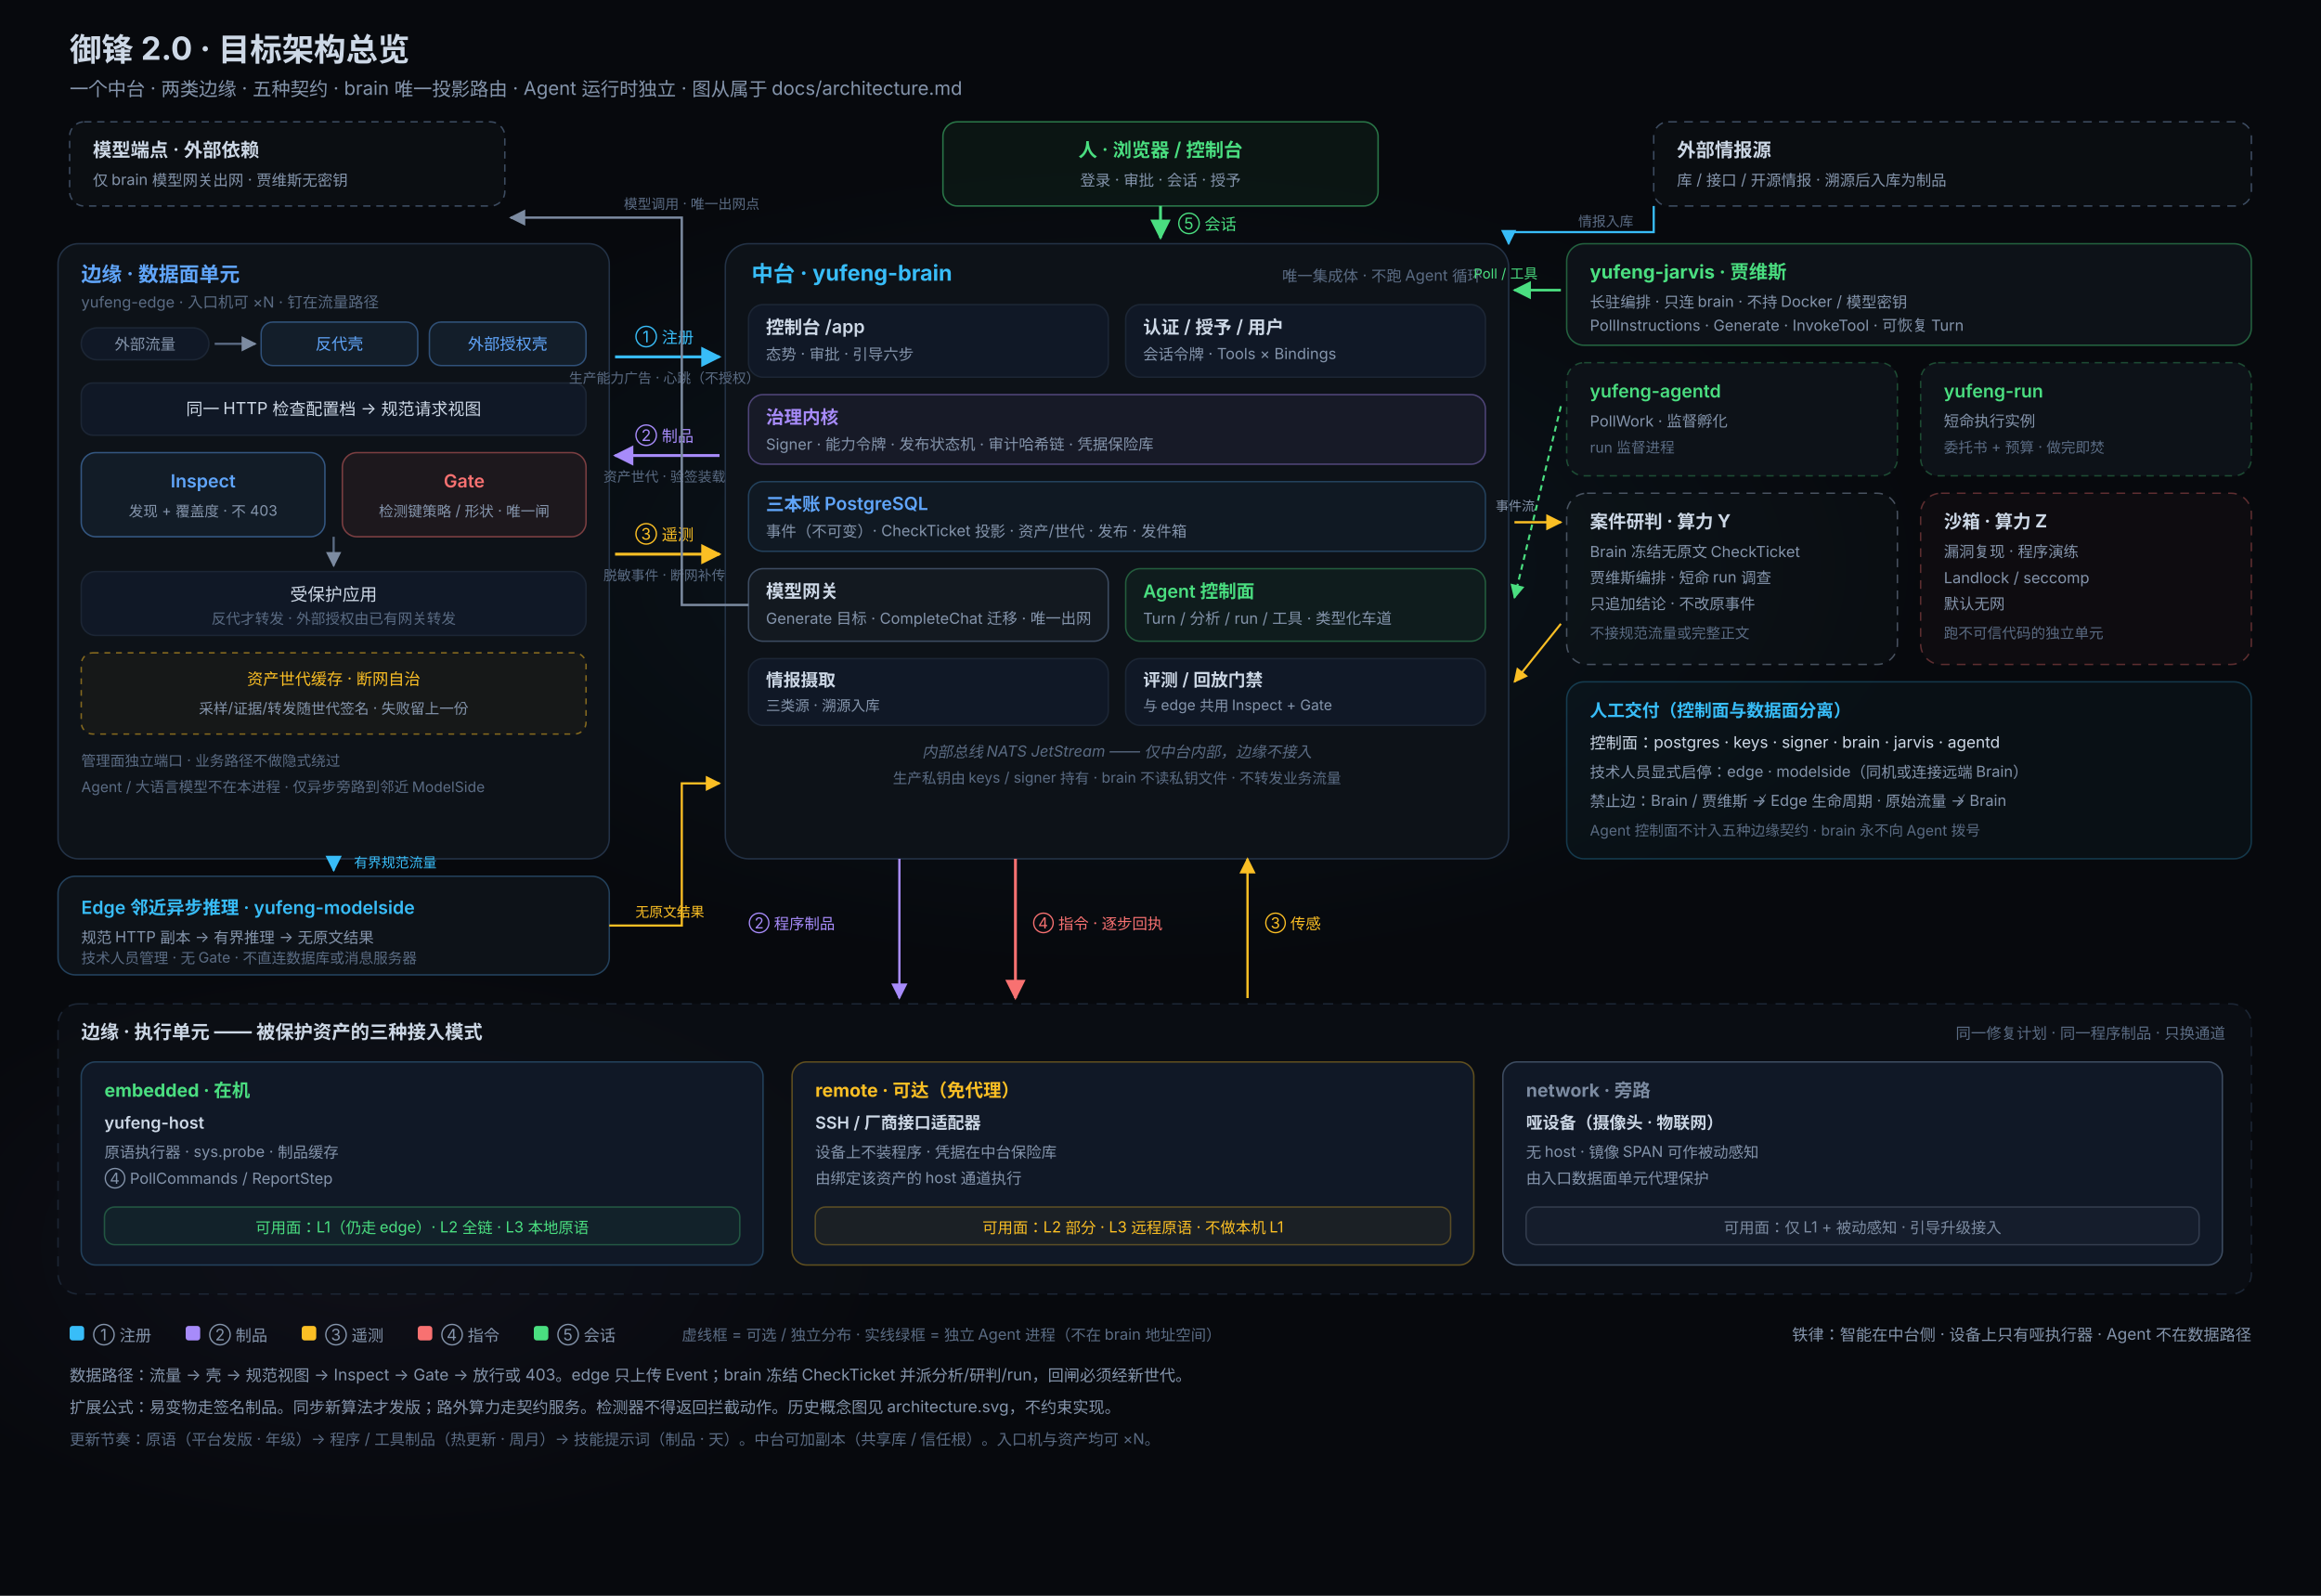
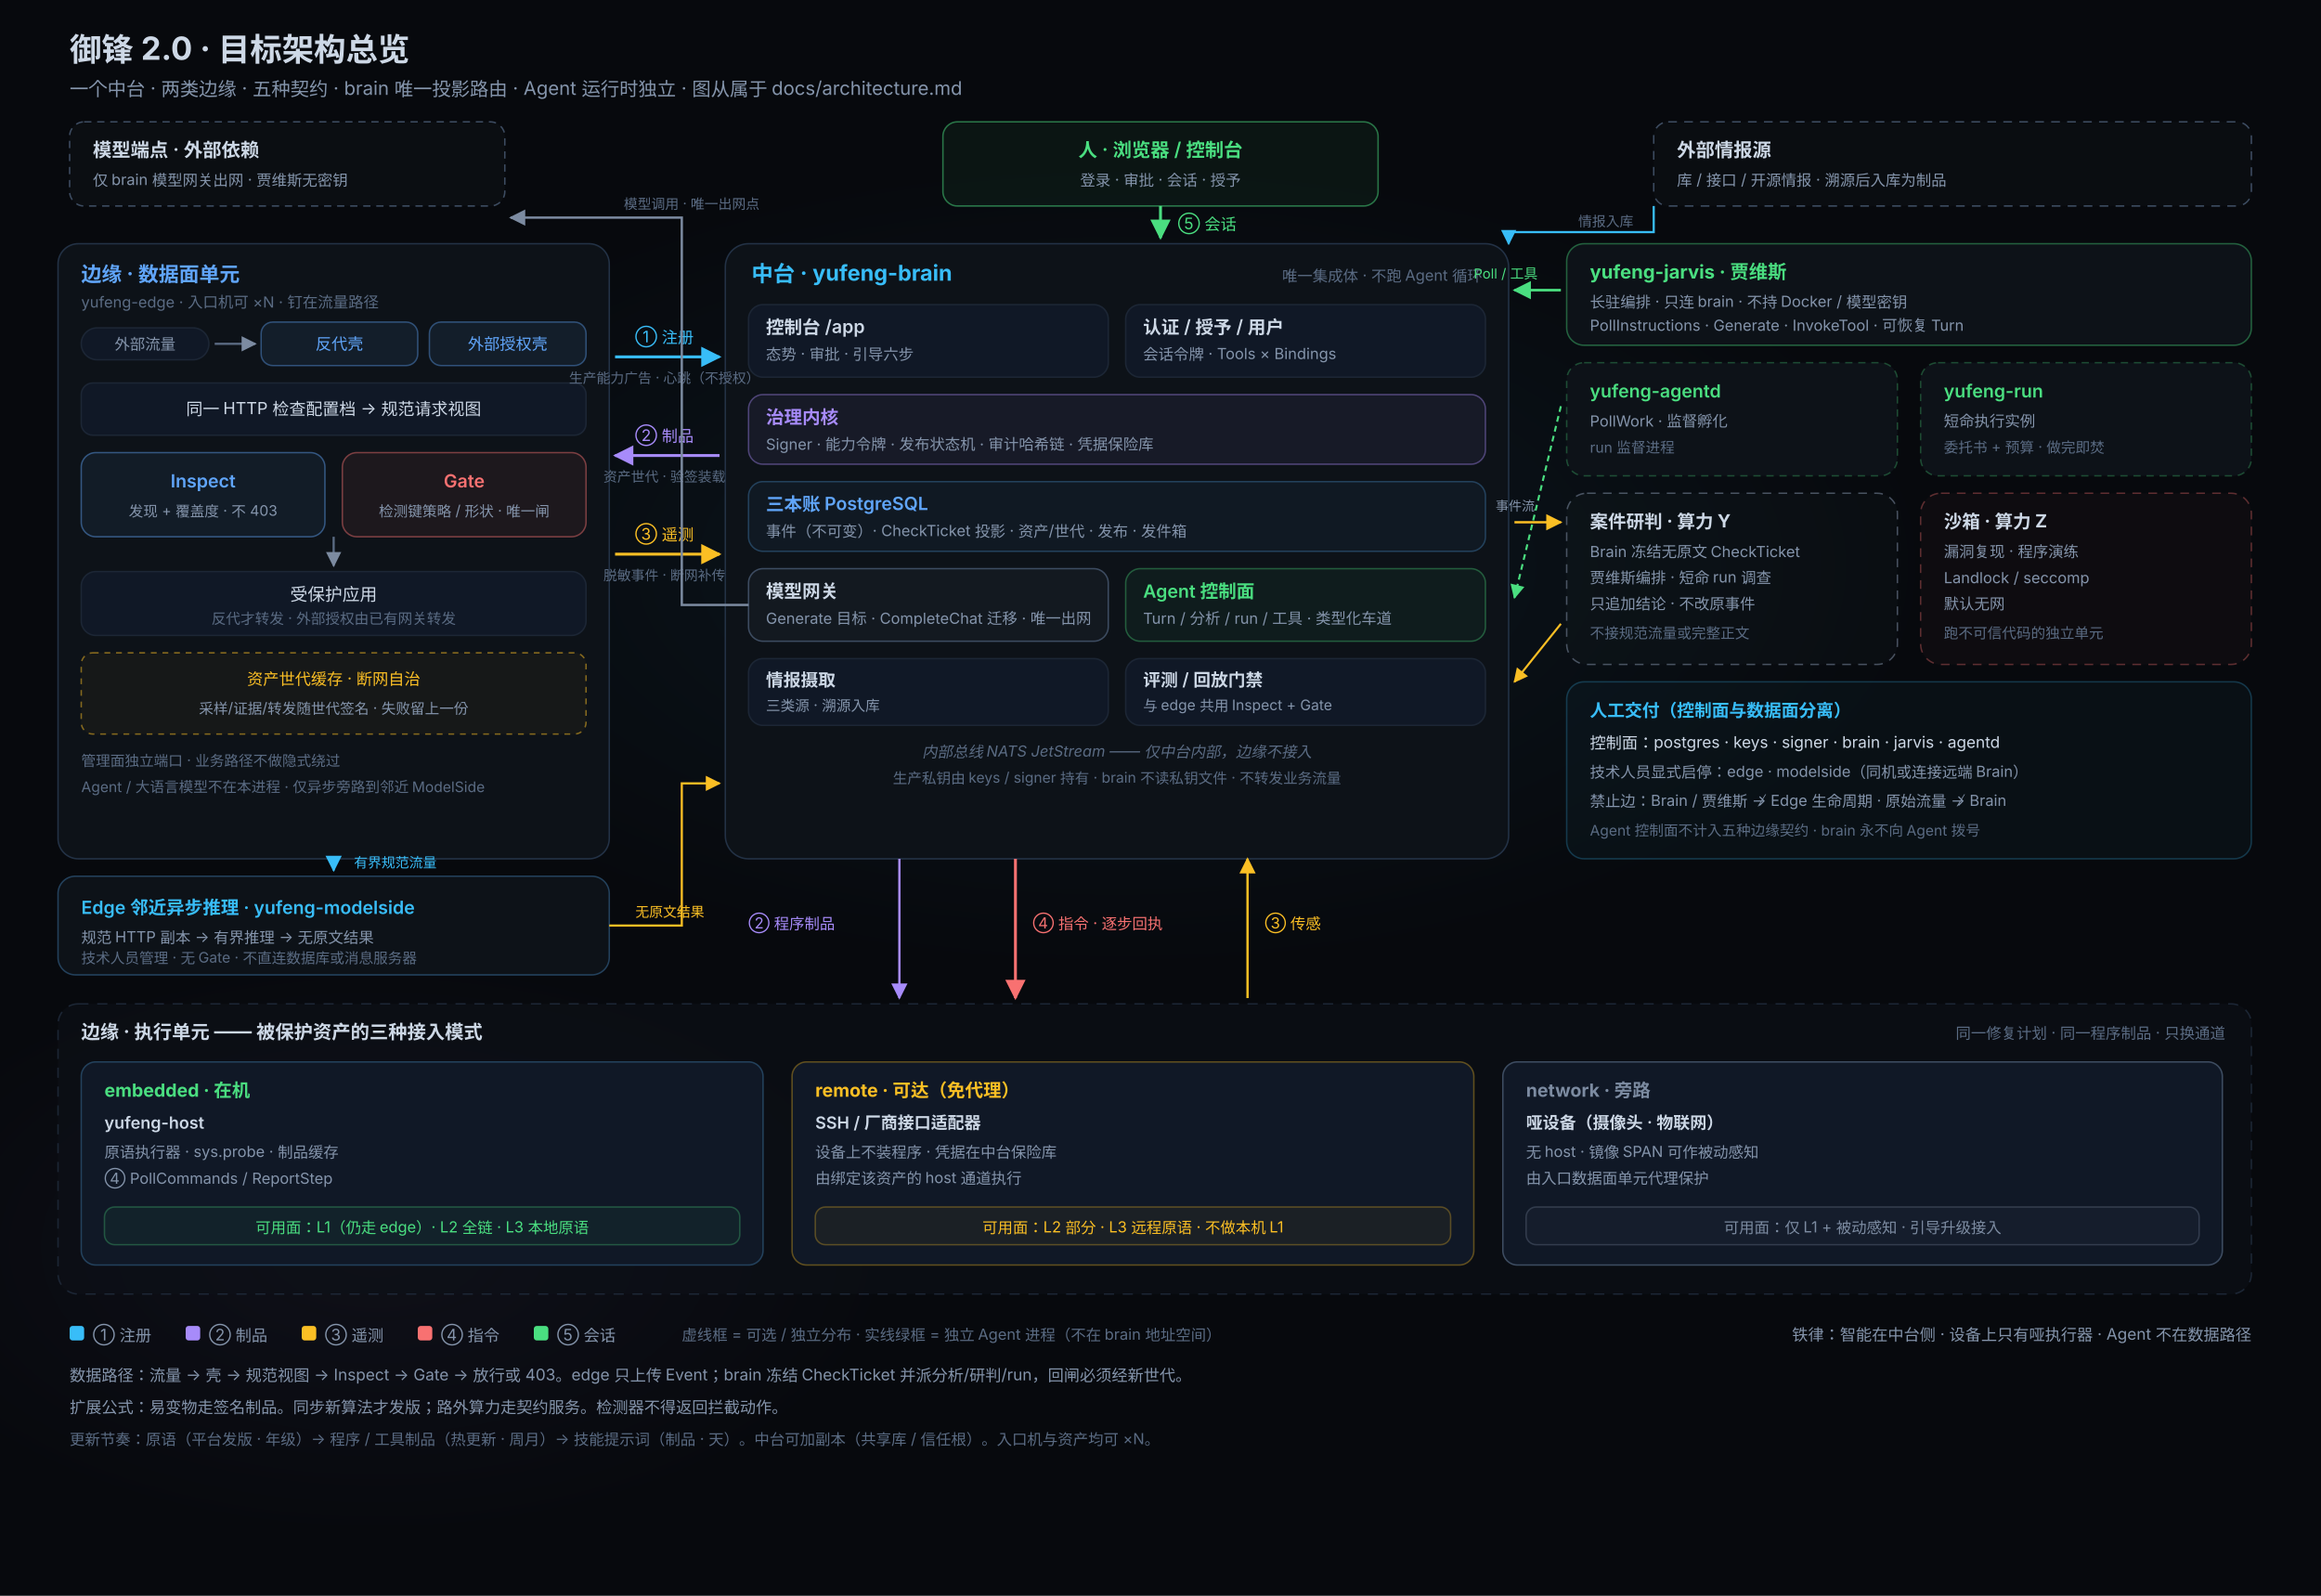
<svg xmlns="http://www.w3.org/2000/svg" width="1600" height="1100" viewBox="0 0 1600 1100" font-family="-apple-system,'PingFang SC','Hiragino Sans GB','Microsoft YaHei',sans-serif">
  <defs>
    <radialGradient id="glowC" cx="50%" cy="50%" r="50%">
      <stop offset="0" stop-color="#38bdf8" stop-opacity=".07" />
      <stop offset="1" stop-color="#38bdf8" stop-opacity="0" />
    </radialGradient>
    <radialGradient id="glowV" cx="50%" cy="50%" r="50%">
      <stop offset="0" stop-color="#a78bfa" stop-opacity=".05" />
      <stop offset="1" stop-color="#a78bfa" stop-opacity="0" />
    </radialGradient>
    <marker id="m-cyan" viewBox="0 0 10 10" refX="9" refY="5" markerWidth="7" markerHeight="7" orient="auto-start-reverse">
      <path d="M0 0 L10 5 L0 10 z" fill="#38bdf8" />
    </marker>
    <marker id="m-violet" viewBox="0 0 10 10" refX="9" refY="5" markerWidth="7" markerHeight="7" orient="auto-start-reverse">
      <path d="M0 0 L10 5 L0 10 z" fill="#a78bfa" />
    </marker>
    <marker id="m-amber" viewBox="0 0 10 10" refX="9" refY="5" markerWidth="7" markerHeight="7" orient="auto-start-reverse">
      <path d="M0 0 L10 5 L0 10 z" fill="#fbbf24" />
    </marker>
    <marker id="m-red" viewBox="0 0 10 10" refX="9" refY="5" markerWidth="7" markerHeight="7" orient="auto-start-reverse">
      <path d="M0 0 L10 5 L0 10 z" fill="#f87171" />
    </marker>
    <marker id="m-green" viewBox="0 0 10 10" refX="9" refY="5" markerWidth="7" markerHeight="7" orient="auto-start-reverse">
      <path d="M0 0 L10 5 L0 10 z" fill="#4ade80" />
    </marker>
    <marker id="m-slate" viewBox="0 0 10 10" refX="9" refY="5" markerWidth="7" markerHeight="7" orient="auto-start-reverse">
      <path d="M0 0 L10 5 L0 10 z" fill="#7c8ba1" />
    </marker>
  </defs>
  <rect width="1600" height="1100" fill="#07090d" />
  <ellipse cx="770" cy="390" rx="560" ry="280" fill="url(#glowC)" />
  <ellipse cx="260" cy="860" rx="360" ry="200" fill="url(#glowV)" />
  <text x="48" y="42" font-size="22" font-weight="700" fill="#cdd8e6">御锋 2.0 · 目标架构总览</text>
  <text x="48" y="66" font-size="13" fill="#8494ab">一个中台 · 两类边缘 · 五种契约 · brain 唯一投影路由 · Agent 运行时独立 · 图从属于 docs/architecture.md</text>
  <rect x="48" y="84" width="300" height="58" rx="10" fill="rgba(124,139,161,.04)" stroke="#3d4c61" stroke-dasharray="5 4" />
  <text x="64" y="108" font-size="13" font-weight="600" fill="#cdd8e6">模型端点 · 外部依赖</text>
  <text x="64" y="128" font-size="10.5" fill="#8494ab">仅 brain 模型网关出网 · 贾维斯无密钥</text>
  <rect x="650" y="84" width="300" height="58" rx="10" fill="rgba(74,222,128,.06)" stroke="#4ade80" stroke-opacity=".5" />
  <text x="800" y="108" text-anchor="middle" font-size="13" font-weight="600" fill="#4ade80">人 · 浏览器 / 控制台</text>
  <text x="800" y="128" text-anchor="middle" font-size="10.5" fill="#8494ab">登录 · 审批 · 会话 · 授予</text>
  <rect x="1140" y="84" width="412" height="58" rx="10" fill="rgba(124,139,161,.03)" stroke="#3d4c61" stroke-dasharray="6 5" />
  <text x="1156" y="108" font-size="13" font-weight="600" fill="#cdd8e6">外部情报源</text>
  <text x="1156" y="128" font-size="10.5" fill="#8494ab">库 / 接口 / 开源情报 · 溯源后入库为制品</text>
  <rect x="40" y="168" width="380" height="424" rx="14" fill="#0d1218" stroke="#233246" />
  <text x="56" y="194" font-size="14" font-weight="700" fill="#60a5fa">边缘 · 数据面单元</text>
  <text x="56" y="212" font-size="10.5" fill="#5a6b83">yufeng-edge · 入口机可 ×N · 钉在流量路径</text>
  <rect x="56" y="226" width="88" height="22" rx="11" fill="#101826" stroke="#1c2635" />
  <text x="100" y="241" text-anchor="middle" font-size="10.5" fill="#8494ab">外部流量</text>
  <line x1="148" y1="237" x2="176" y2="237" stroke="#5a6b83" stroke-width="1.5" marker-end="url(#m-slate)" />
  <rect x="180" y="222" width="108" height="30" rx="8" fill="rgba(96,165,250,.08)" stroke="#60a5fa" stroke-opacity=".4" />
  <text x="234" y="241" text-anchor="middle" font-size="11" fill="#60a5fa">反代壳</text>
  <rect x="296" y="222" width="108" height="30" rx="8" fill="rgba(96,165,250,.08)" stroke="#60a5fa" stroke-opacity=".4" />
  <text x="350" y="241" text-anchor="middle" font-size="11" fill="#60a5fa">外部授权壳</text>
  <rect x="56" y="264" width="348" height="36" rx="8" fill="#101826" stroke="#1c2635" />
  <text x="230" y="286" text-anchor="middle" font-size="11.5" fill="#cdd8e6">同一 HTTP 检查配置档 → 规范请求视图</text>
  <rect x="56" y="312" width="168" height="58" rx="10" fill="rgba(96,165,250,.07)" stroke="#60a5fa" stroke-opacity=".45" />
  <text x="140" y="336" text-anchor="middle" font-size="12.5" font-weight="600" fill="#60a5fa">Inspect</text>
  <text x="140" y="356" text-anchor="middle" font-size="10" fill="#8494ab">发现 + 覆盖度 · 不 403</text>
  <rect x="236" y="312" width="168" height="58" rx="10" fill="rgba(248,113,113,.07)" stroke="#f87171" stroke-opacity=".45" />
  <text x="320" y="336" text-anchor="middle" font-size="12.5" font-weight="600" fill="#f87171">Gate</text>
  <text x="320" y="356" text-anchor="middle" font-size="10" fill="#8494ab">检测键策略 / 形状 · 唯一闸</text>
  <line x1="230" y1="370" x2="230" y2="390" stroke="#5a6b83" stroke-width="1.5" marker-end="url(#m-slate)" />
  <rect x="56" y="394" width="348" height="44" rx="10" fill="#101826" stroke="#1c2635" />
  <text x="230" y="414" text-anchor="middle" font-size="12" fill="#cdd8e6">受保护应用</text>
  <text x="230" y="430" text-anchor="middle" font-size="10" fill="#5a6b83">反代才转发 · 外部授权由已有网关转发</text>
  <rect x="56" y="450" width="348" height="56" rx="8" fill="rgba(251,191,36,.04)" stroke="#fbbf24" stroke-opacity=".5" stroke-dasharray="4 4" />
  <text x="230" y="472" text-anchor="middle" font-size="11" fill="#fbbf24">资产世代缓存 · 断网自治</text>
  <text x="230" y="492" text-anchor="middle" font-size="10" fill="#8494ab">采样/证据/转发随世代签名 · 失败留上一份</text>
  <text x="56" y="528" font-size="10" fill="#5a6b83">管理面独立端口 · 业务路径不做隐式绕过</text>
  <text x="56" y="546" font-size="10" fill="#5a6b83">Agent / 大语言模型不在本进程 · 仅异步旁路到邻近 ModelSide</text>
  <rect x="40" y="604" width="380" height="68" rx="12" fill="#0d1218" stroke="#23415c" />
  <text x="56" y="630" font-size="12.5" font-weight="600" fill="#38bdf8">Edge 邻近异步推理 · yufeng-modelside</text>
  <text x="56" y="650" font-size="10.5" fill="#8494ab">规范 HTTP 副本 → 有界推理 → 无原文结果</text>
  <text x="56" y="664" font-size="10" fill="#5a6b83">技术人员管理 · 无 Gate · 不直连数据库或消息服务器</text>
  <rect x="500" y="168" width="540" height="424" rx="16" fill="#0d1218" stroke="#233246" />
  <text x="518" y="194" font-size="15" font-weight="700" fill="#38bdf8">中台 · yufeng-brain</text>
  <text x="1022" y="194" text-anchor="end" font-size="10.5" fill="#5a6b83">唯一集成体 · 不跑 Agent 循环</text>
  <rect x="516" y="210" width="248" height="50" rx="10" fill="#101826" stroke="#1c2635" />
  <text x="528" y="230" font-size="12.5" font-weight="600" fill="#cdd8e6">控制台 /app</text>
  <text x="528" y="248" font-size="10.5" fill="#8494ab">态势 · 审批 · 引导六步</text>
  <rect x="776" y="210" width="248" height="50" rx="10" fill="#101826" stroke="#1c2635" />
  <text x="788" y="230" font-size="12.5" font-weight="600" fill="#cdd8e6">认证 / 授予 / 用户</text>
  <text x="788" y="248" font-size="10.5" fill="#8494ab">会话令牌 · Tools × Bindings</text>
  <rect x="516" y="272" width="508" height="48" rx="10" fill="rgba(167,139,250,.07)" stroke="#a78bfa" stroke-opacity=".4" />
  <text x="528" y="292" font-size="12.5" font-weight="600" fill="#a78bfa">治理内核</text>
  <text x="528" y="310" font-size="10.5" fill="#8494ab">Signer · 能力令牌 · 发布状态机 · 审计哈希链 · 凭据保险库</text>
  <rect x="516" y="332" width="508" height="48" rx="10" fill="rgba(96,165,250,.05)" stroke="#23415c" />
  <text x="528" y="352" font-size="12.5" font-weight="600" fill="#60a5fa">三本账 PostgreSQL</text>
  <text x="528" y="370" font-size="10.5" fill="#8494ab">事件（不可变）· CheckTicket 投影 · 资产/世代 · 发布 · 发件箱</text>
  <rect x="516" y="392" width="248" height="50" rx="10" fill="rgba(124,139,161,.06)" stroke="#3d4c61" />
  <text x="528" y="412" font-size="12.5" font-weight="600" fill="#cdd8e6">模型网关</text>
  <text x="528" y="430" font-size="10.5" fill="#8494ab">Generate 目标 · CompleteChat 迁移 · 唯一出网</text>
  <rect x="776" y="392" width="248" height="50" rx="10" fill="rgba(74,222,128,.05)" stroke="#4ade80" stroke-opacity=".35" />
  <text x="788" y="412" font-size="12.5" font-weight="600" fill="#4ade80">Agent 控制面</text>
  <text x="788" y="430" font-size="10.5" fill="#8494ab">Turn / 分析 / run / 工具 · 类型化车道</text>
  <rect x="516" y="454" width="248" height="46" rx="10" fill="#101826" stroke="#1c2635" />
  <text x="528" y="473" font-size="12" font-weight="600" fill="#cdd8e6">情报摄取</text>
  <text x="528" y="490" font-size="10" fill="#8494ab">三类源 · 溯源入库</text>
  <rect x="776" y="454" width="248" height="46" rx="10" fill="#101826" stroke="#1c2635" />
  <text x="788" y="473" font-size="12" font-weight="600" fill="#cdd8e6">评测 / 回放门禁</text>
  <text x="788" y="490" font-size="10" fill="#8494ab">与 edge 共用 Inspect + Gate</text>
  <text x="770" y="522" text-anchor="middle" font-size="10.5" font-style="italic" fill="#5a6b83">内部总线 NATS JetStream —— 仅中台内部，边缘不接入</text>
  <text x="770" y="540" text-anchor="middle" font-size="10" fill="#5a6b83">生产私钥由 keys / signer 持有 · brain 不读私钥文件 · 不转发业务流量</text>
  <rect x="1080" y="168" width="472" height="70" rx="12" fill="#0d1218" stroke="#4ade80" stroke-opacity=".4" />
  <text x="1096" y="192" font-size="13" font-weight="700" fill="#4ade80">yufeng-jarvis · 贾维斯</text>
  <text x="1096" y="212" font-size="10.5" fill="#8494ab">长驻编排 · 只连 brain · 不持 Docker / 模型密钥</text>
  <text x="1096" y="228" font-size="10.5" fill="#8494ab">PollInstructions · Generate · InvokeTool · 可恢复 Turn</text>
  <rect x="1080" y="250" width="228" height="78" rx="12" fill="#0d1218" stroke="#4ade80" stroke-opacity=".3" stroke-dasharray="5 4" />
  <text x="1096" y="274" font-size="12.5" font-weight="600" fill="#4ade80">yufeng-agentd</text>
  <text x="1096" y="294" font-size="10.5" fill="#8494ab">PollWork · 监督孵化</text>
  <text x="1096" y="312" font-size="10" fill="#5a6b83">run 监督进程</text>
  <rect x="1324" y="250" width="228" height="78" rx="12" fill="#0d1218" stroke="#4ade80" stroke-opacity=".3" stroke-dasharray="5 4" />
  <text x="1340" y="274" font-size="12.5" font-weight="600" fill="#4ade80">yufeng-run</text>
  <text x="1340" y="294" font-size="10.5" fill="#8494ab">短命执行实例</text>
  <text x="1340" y="312" font-size="10" fill="#5a6b83">委托书 + 预算 · 做完即焚</text>
  <rect x="1080" y="340" width="228" height="118" rx="14" fill="rgba(124,139,161,.03)" stroke="#7c8ba1" stroke-opacity=".55" stroke-dasharray="6 5" />
  <text x="1096" y="364" font-size="12.5" font-weight="700" fill="#cdd8e6">案件研判 · 算力 Y</text>
  <text x="1096" y="384" font-size="10.5" fill="#8494ab">Brain 冻结无原文 CheckTicket</text>
  <text x="1096" y="402" font-size="10.5" fill="#8494ab">贾维斯编排 · 短命 run 调查</text>
  <text x="1096" y="420" font-size="10.5" fill="#8494ab">只追加结论 · 不改原事件</text>
  <text x="1096" y="440" font-size="10" fill="#5a6b83">不接规范流量或完整正文</text>
  <rect x="1324" y="340" width="228" height="118" rx="14" fill="rgba(248,113,113,.03)" stroke="#f87171" stroke-opacity=".35" stroke-dasharray="6 5" />
  <text x="1340" y="364" font-size="12.5" font-weight="700" fill="#cdd8e6">沙箱 · 算力 Z</text>
  <text x="1340" y="384" font-size="10.5" fill="#8494ab">漏洞复现 · 程序演练</text>
  <text x="1340" y="402" font-size="10.5" fill="#8494ab">Landlock / seccomp</text>
  <text x="1340" y="420" font-size="10.5" fill="#8494ab">默认无网</text>
  <text x="1340" y="440" font-size="10" fill="#5a6b83">跑不可信代码的独立单元</text>
  <rect x="1080" y="470" width="472" height="122" rx="12" fill="rgba(56,189,248,.04)" stroke="#38bdf8" stroke-opacity=".25" />
  <text x="1096" y="494" font-size="12" font-weight="600" fill="#38bdf8">人工交付（控制面与数据面分离）</text>
  <text x="1096" y="516" font-size="11" fill="#cdd8e6">控制面：postgres · keys · signer · brain · jarvis · agentd</text>
  <text x="1096" y="536" font-size="10.5" fill="#8494ab">技术人员显式启停：edge · modelside（同机或连接远端 Brain）</text>
  <text x="1096" y="556" font-size="10.5" fill="#8494ab">禁止边：Brain / 贾维斯 ↛ Edge 生命周期 · 原始流量 ↛ Brain</text>
  <text x="1096" y="576" font-size="10" fill="#5a6b83">Agent 控制面不计入五种边缘契约 · brain 永不向 Agent 拨号</text>
  <text x="458" y="236" text-anchor="middle" font-size="11" fill="#38bdf8">① 注册</text>
  <line x1="424" y1="246" x2="496" y2="246" stroke="#38bdf8" stroke-width="2" marker-end="url(#m-cyan)" />
  <text x="458" y="264" text-anchor="middle" font-size="9.5" fill="#5a6b83">生产能力广告 · 心跳（不授权）</text>
  <text x="458" y="304" text-anchor="middle" font-size="11" fill="#a78bfa">② 制品</text>
  <line x1="496" y1="314" x2="424" y2="314" stroke="#a78bfa" stroke-width="2" marker-end="url(#m-violet)" />
  <text x="458" y="332" text-anchor="middle" font-size="9.5" fill="#5a6b83">资产世代 · 验签装载</text>
  <text x="458" y="372" text-anchor="middle" font-size="11" fill="#fbbf24">③ 遥测</text>
  <line x1="424" y1="382" x2="496" y2="382" stroke="#fbbf24" stroke-width="2" marker-end="url(#m-amber)" />
  <text x="458" y="400" text-anchor="middle" font-size="9.5" fill="#5a6b83">脱敏事件 · 断网补传</text>
  <line x1="800" y1="142" x2="800" y2="164" stroke="#4ade80" stroke-width="2" marker-end="url(#m-green)" />
  <text x="812" y="158" font-size="11" fill="#4ade80">⑤ 会话</text>
  <polyline points="516,417 470,417 470,150 352,150" fill="none" stroke="#7c8ba1" stroke-width="1.6" marker-end="url(#m-slate)" />
  <text x="430" y="144" font-size="9.5" fill="#5a6b83">模型调用 · 唯一出网点</text>
  <polyline points="1140,142 1140,160 1040,160 1040,168" fill="none" stroke="#38bdf8" stroke-width="1.5" marker-end="url(#m-cyan)" />
  <text x="1088" y="156" font-size="9.5" fill="#5a6b83">情报入库</text>
  <line x1="1076" y1="200" x2="1044" y2="200" stroke="#4ade80" stroke-width="1.8" marker-end="url(#m-green)" />
  <text x="1060" y="192" text-anchor="end" font-size="9.5" fill="#4ade80">Poll / 工具</text>
  <line x1="1076" y1="280" x2="1044" y2="412" stroke="#4ade80" stroke-width="1.4" stroke-dasharray="4 3" marker-end="url(#m-green)" />
  <line x1="230" y1="592" x2="230" y2="600" stroke="#38bdf8" stroke-width="1.6" marker-end="url(#m-cyan)" />
  <text x="244" y="598" font-size="9.5" fill="#38bdf8">有界规范流量</text>
  <polyline points="420,638 470,638 470,540 496,540" fill="none" stroke="#fbbf24" stroke-width="1.5" marker-end="url(#m-amber)" />
  <text x="438" y="632" font-size="9.5" fill="#fbbf24">无原文结果</text>
  <line x1="1044" y1="360" x2="1076" y2="360" stroke="#fbbf24" stroke-width="1.6" marker-end="url(#m-amber)" />
  <line x1="1076" y1="430" x2="1044" y2="470" stroke="#fbbf24" stroke-width="1.4" marker-end="url(#m-amber)" />
  <text x="1058" y="352" text-anchor="end" font-size="9" fill="#8494ab">事件流</text>
  <rect x="40" y="692" width="1512" height="200" rx="14" fill="rgba(13,18,24,.55)" stroke="#1c2635" stroke-dasharray="7 6" />
  <text x="56" y="716" font-size="13" font-weight="700" fill="#cdd8e6">边缘 · 执行单元 —— 被保护资产的三种接入模式</text>
  <text x="1534" y="716" text-anchor="end" font-size="10.5" fill="#5a6b83">同一修复计划 · 同一程序制品 · 只换通道</text>
  <rect x="56" y="732" width="470" height="140" rx="10" fill="#101826" stroke="#23415c" />
  <text x="72" y="756" font-size="12.5" font-weight="700" fill="#4ade80">embedded · 在机</text>
  <text x="72" y="778" font-size="11.5" font-weight="600" fill="#cdd8e6">yufeng-host</text>
  <text x="72" y="798" font-size="10.5" fill="#8494ab">原语执行器 · sys.probe · 制品缓存</text>
  <text x="72" y="816" font-size="10.5" fill="#8494ab">④ PollCommands / ReportStep</text>
  <rect x="72" y="832" width="438" height="26" rx="7" fill="rgba(74,222,128,.05)" stroke="#4ade80" stroke-opacity=".3" />
  <text x="291" y="850" text-anchor="middle" font-size="10.5" fill="#4ade80">可用面：L1（仍走 edge）· L2 全链 · L3 本地原语</text>
  <rect x="546" y="732" width="470" height="140" rx="10" fill="#101826" stroke="#fbbf24" stroke-opacity=".35" />
  <text x="562" y="756" font-size="12.5" font-weight="700" fill="#fbbf24">remote · 可达（免代理）</text>
  <text x="562" y="778" font-size="11.5" font-weight="600" fill="#cdd8e6">SSH / 厂商接口适配器</text>
  <text x="562" y="798" font-size="10.5" fill="#8494ab">设备上不装程序 · 凭据在中台保险库</text>
  <text x="562" y="816" font-size="10.5" fill="#8494ab">由绑定该资产的 host 通道执行</text>
  <rect x="562" y="832" width="438" height="26" rx="7" fill="rgba(251,191,36,.05)" stroke="#fbbf24" stroke-opacity=".3" />
  <text x="781" y="850" text-anchor="middle" font-size="10.5" fill="#fbbf24">可用面：L2 部分 · L3 远程原语 · 不做本机 L1</text>
  <rect x="1036" y="732" width="496" height="140" rx="10" fill="#101826" stroke="#3d4c61" />
  <text x="1052" y="756" font-size="12.5" font-weight="700" fill="#7c8ba1">network · 旁路</text>
  <text x="1052" y="778" font-size="11.5" font-weight="600" fill="#cdd8e6">哑设备（摄像头 · 物联网）</text>
  <text x="1052" y="798" font-size="10.5" fill="#8494ab">无 host · 镜像 SPAN 可作被动感知</text>
  <text x="1052" y="816" font-size="10.5" fill="#8494ab">由入口数据面单元代理保护</text>
  <rect x="1052" y="832" width="464" height="26" rx="7" fill="rgba(124,139,161,.05)" stroke="#7c8ba1" stroke-opacity=".3" />
  <text x="1284" y="850" text-anchor="middle" font-size="10.5" fill="#7c8ba1">可用面：仅 L1 + 被动感知 · 引导升级接入</text>
  <line x1="700" y1="592" x2="700" y2="688" stroke="#f87171" stroke-width="2" marker-end="url(#m-red)" />
  <text x="712" y="640" font-size="10.5" fill="#f87171">④ 指令 · 逐步回执</text>
  <line x1="620" y1="592" x2="620" y2="688" stroke="#a78bfa" stroke-width="1.6" marker-end="url(#m-violet)" />
  <text x="516" y="640" font-size="10.5" fill="#a78bfa">② 程序制品</text>
  <line x1="860" y1="688" x2="860" y2="592" stroke="#fbbf24" stroke-width="1.6" marker-end="url(#m-amber)" />
  <text x="872" y="640" font-size="10.5" fill="#fbbf24">③ 传感</text>
  <rect x="48" y="914" width="10" height="10" rx="2" fill="#38bdf8" />
  <text x="64" y="924" font-size="11" fill="#8494ab">① 注册</text>
  <rect x="128" y="914" width="10" height="10" rx="2" fill="#a78bfa" />
  <text x="144" y="924" font-size="11" fill="#8494ab">② 制品</text>
  <rect x="208" y="914" width="10" height="10" rx="2" fill="#fbbf24" />
  <text x="224" y="924" font-size="11" fill="#8494ab">③ 遥测</text>
  <rect x="288" y="914" width="10" height="10" rx="2" fill="#f87171" />
  <text x="304" y="924" font-size="11" fill="#8494ab">④ 指令</text>
  <rect x="368" y="914" width="10" height="10" rx="2" fill="#4ade80" />
  <text x="384" y="924" font-size="11" fill="#8494ab">⑤ 会话</text>
  <text x="470" y="924" font-size="10.5" fill="#5a6b83">虚线框 = 可选 / 独立分布 · 实线绿框 = 独立 Agent 进程（不在 brain 地址空间）</text>
  <text x="1552" y="924" text-anchor="end" font-size="11" fill="#8494ab">铁律：智能在中台侧 · 设备上只有哑执行器 · Agent 不在数据路径</text>
  <text x="48" y="952" font-size="11" fill="#8494ab">数据路径：流量 → 壳 → 规范视图 → Inspect → Gate → 放行或 403。edge 只上传 Event；brain 冻结 CheckTicket 并派分析/研判/run，回闸必须经新世代。</text>
-   <text x="48" y="974" font-size="11" fill="#8494ab">扩展公式：易变物走签名制品。同步新算法才发版；路外算力走契约服务。检测器不得返回拦截动作。历史概念图见 architecture.svg，不约束实现。</text>
+   <text x="48" y="974" font-size="11" fill="#8494ab">扩展公式：易变物走签名制品。同步新算法才发版；路外算力走契约服务。检测器不得返回拦截动作。</text>
  <text x="48" y="996" font-size="10.5" fill="#5a6b83">更新节奏：原语（平台发版 · 年级）→ 程序 / 工具制品（热更新 · 周月）→ 技能提示词（制品 · 天）。中台可加副本（共享库 / 信任根）。入口机与资产均可 ×N。</text>
</svg>
